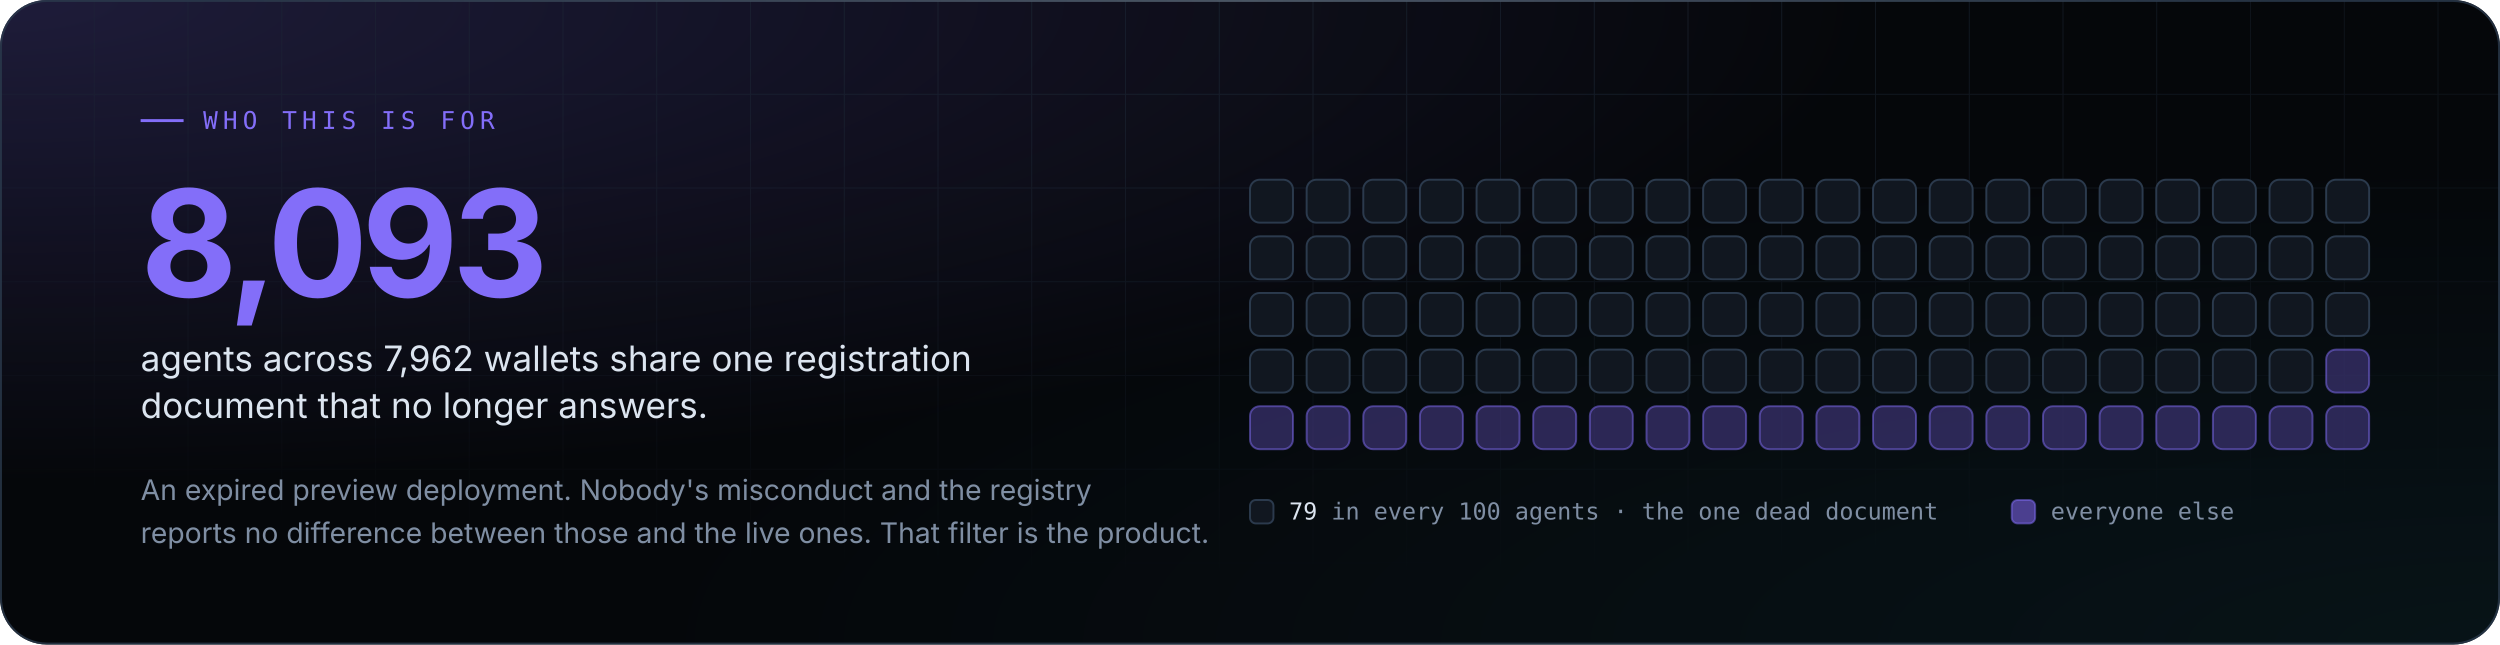
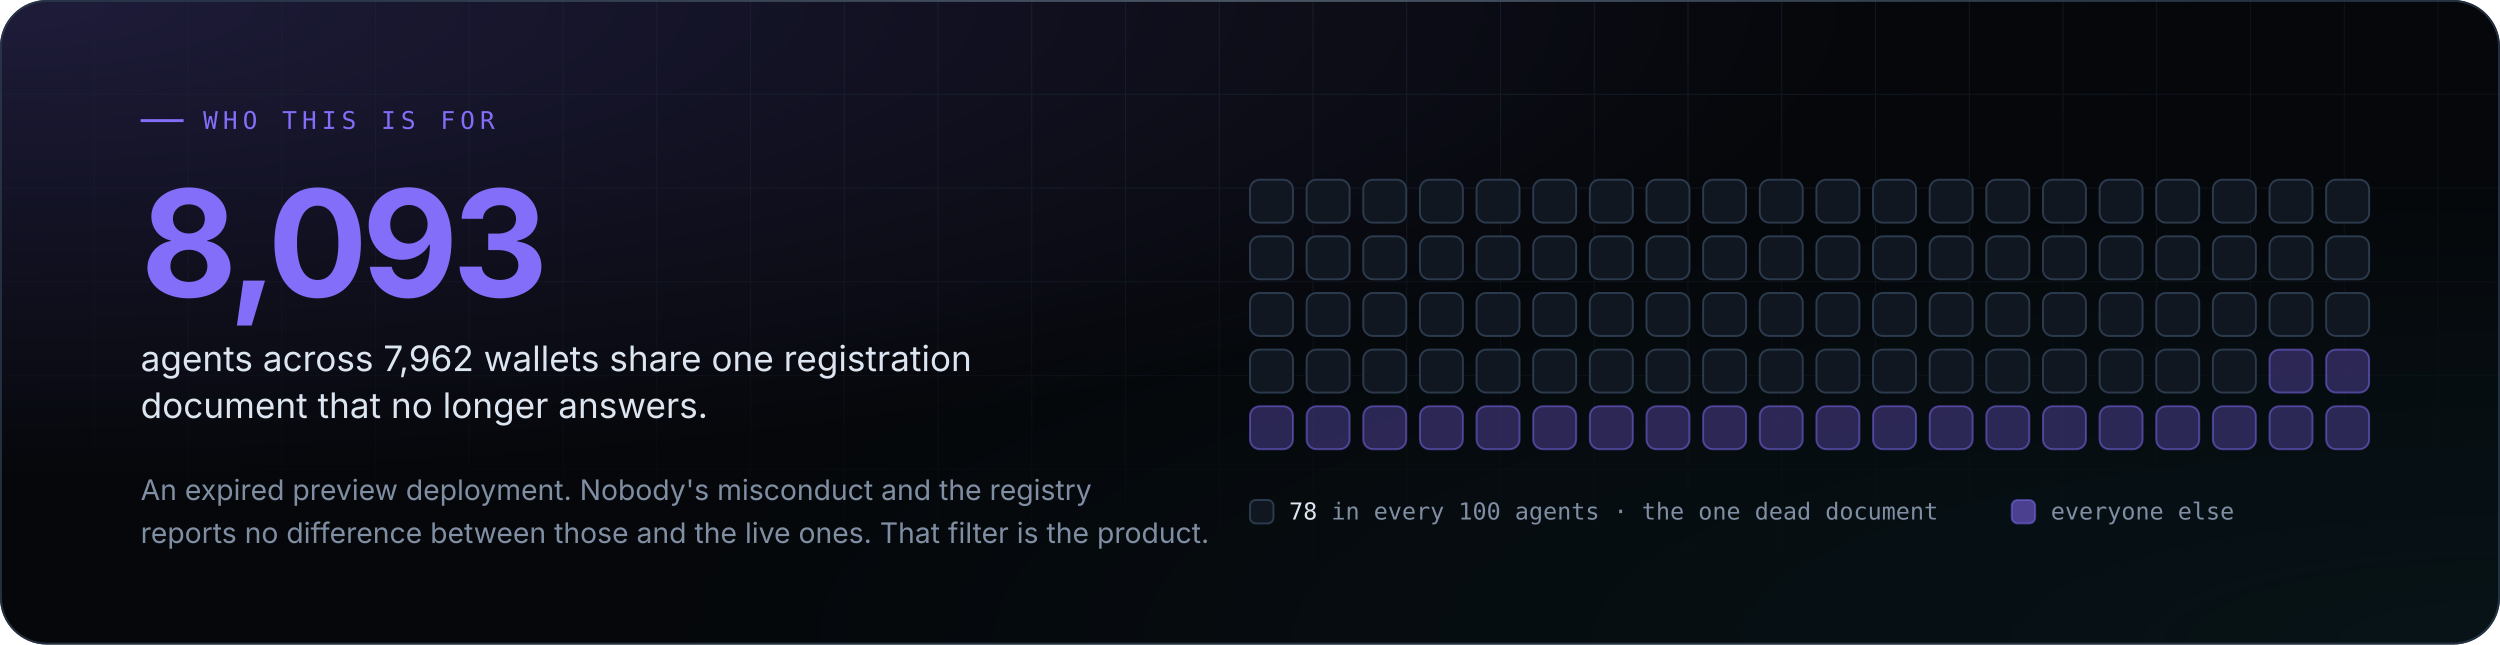
- <svg xmlns="http://www.w3.org/2000/svg" width="1280" height="330" viewBox="0 0 1280 330" role="img" aria-label="8,093 of 10,309 agents, across 7,962 wallets, share one registration document that no longer answers.">
+ <svg xmlns="http://www.w3.org/2000/svg" width="1280" height="330" viewBox="0 0 1280 330" role="img" aria-label="8,093 of 10,328 agents, across 7,962 wallets, share one registration document that no longer answers.">
  <style>
.sans{font-family:'Space Grotesk','Inter',-apple-system,BlinkMacSystemFont,'Segoe UI',Helvetica,Arial,sans-serif}
.body{font-family:'Inter',-apple-system,BlinkMacSystemFont,'Segoe UI',Helvetica,Arial,sans-serif}
.mono{font-family:'JetBrains Mono',ui-monospace,SFMono-Regular,Menlo,Consolas,monospace}
.in{animation:in .9s cubic-bezier(.16,1,.3,1) backwards;animation-delay:var(--d,0s)}
@keyframes in{from{opacity:0;transform:translateY(10px)}}
@keyframes spin{to{transform:rotate(360deg)}}

.c{fill:#4b3f8f;fill-opacity:.55;stroke:#836ef9;stroke-opacity:.5;transform-box:fill-box;transform-origin:center;animation:ci .6s cubic-bezier(.16,1,.3,1) backwards}
.c.on{fill:#111720;fill-opacity:1;stroke:#2b3a4d;stroke-opacity:1;animation:ci .6s cubic-bezier(.16,1,.3,1) backwards,dim 5s cubic-bezier(.65,0,.35,1) infinite}
@keyframes ci{from{opacity:0;transform:scale(.4)}}
@keyframes dim{0%,100%{opacity:1}50%{opacity:.55}}

@media (prefers-reduced-motion:reduce){
  *{animation:none!important}
  .rm-hide{opacity:0!important}
}
</style>
  <defs>
    <radialGradient id="g0" cx="0.0" cy="0.0" r=".75">
      <stop offset="0" stop-color="#836ef9" stop-opacity="0.200" />
      <stop offset="1" stop-color="#836ef9" stop-opacity="0" />
    </radialGradient>
    <radialGradient id="g1" cx="1.0" cy="1.0" r=".75">
      <stop offset="0" stop-color="#22d3ee" stop-opacity="0.060" />
      <stop offset="1" stop-color="#22d3ee" stop-opacity="0" />
    </radialGradient>
    <pattern id="grid" width="48" height="48" patternUnits="userSpaceOnUse">
      <path d="M48 0H0V48" fill="none" stroke="#1d2836" stroke-width="1" />
    </pattern>
    <radialGradient id="gridmask-g" cx=".5" cy="0" r=".9">
      <stop offset=".2" stop-color="#fff" stop-opacity="0.55" />
      <stop offset="1" stop-color="#fff" stop-opacity="0" />
    </radialGradient>
    <mask id="gridmask">
      <rect width="1280" height="330" fill="url(#gridmask-g)" />
    </mask>
    <linearGradient id="edge" x1="0" x2="1">
      <stop offset="0" stop-color="#ffffff" stop-opacity="0" />
      <stop offset=".5" stop-color="#ffffff" stop-opacity="0.16" />
      <stop offset="1" stop-color="#ffffff" stop-opacity="0" />
    </linearGradient>
    <clipPath id="frame">
      <rect width="1280" height="330" rx="24" />
    </clipPath>
  </defs>
  <rect width="1280" height="330" rx="24" fill="#05070a" />
  <g clip-path="url(#frame)">
    <rect width="1280" height="330" rx="24" fill="url(#g0)" />
    <rect width="1280" height="330" rx="24" fill="url(#g1)" />
    <rect width="1280" height="330" fill="url(#grid)" mask="url(#gridmask)" />
  </g>
  <rect x=".5" y=".5" width="1279" height="329" rx="23.5" fill="none" stroke="#2b3a4d" stroke-opacity=".8" />
  <rect x="120" y="0" width="1040" height="1" fill="url(#edge)" />
  <g class="in" style="--d:0s">
    <rect x="72" y="61" width="22" height="1.5" fill="#836ef9" />
    <text x="104" y="66" class="mono" font-size="12.5" letter-spacing="2.6" fill="#836ef9">WHO THIS IS FOR</text>
  </g>
  <text x="72" y="152" class="sans in" style="--d:.1s" font-size="76" font-weight="700" letter-spacing="-3" fill="#836ef9">8,093</text>
  <text x="72" y="190" class="body in" style="--d:.2s" font-size="18" fill="#dce5f0">agents across 7,962 wallets share one registration</text>
  <text x="72" y="214" class="body in" style="--d:.2s" font-size="18" fill="#dce5f0">document that no longer answers.</text>
  <text x="72" y="256" class="body in" style="--d:.3s" font-size="14.5" fill="#7f8ea3">An expired preview deployment. Nobody's misconduct and the registry</text>
  <text x="72" y="278" class="body in" style="--d:.3s" font-size="14.5" fill="#7f8ea3">reports no difference between those and the live ones. That filter is the product.</text>
  <rect x="640" y="92" width="22" height="22" rx="5" class="c on" style="animation-delay:0.30s,2.50s" />
  <rect x="669" y="92" width="22" height="22" rx="5" class="c on" style="animation-delay:0.33s,2.54s" />
  <rect x="698" y="92" width="22" height="22" rx="5" class="c on" style="animation-delay:0.37s,2.57s" />
  <rect x="727" y="92" width="22" height="22" rx="5" class="c on" style="animation-delay:0.41s,2.61s" />
  <rect x="756" y="92" width="22" height="22" rx="5" class="c on" style="animation-delay:0.44s,2.64s" />
  <rect x="785" y="92" width="22" height="22" rx="5" class="c on" style="animation-delay:0.47s,2.68s" />
  <rect x="814" y="92" width="22" height="22" rx="5" class="c on" style="animation-delay:0.51s,2.71s" />
  <rect x="843" y="92" width="22" height="22" rx="5" class="c on" style="animation-delay:0.55s,2.75s" />
  <rect x="872" y="92" width="22" height="22" rx="5" class="c on" style="animation-delay:0.58s,2.78s" />
  <rect x="901" y="92" width="22" height="22" rx="5" class="c on" style="animation-delay:0.61s,2.82s" />
  <rect x="930" y="92" width="22" height="22" rx="5" class="c on" style="animation-delay:0.65s,2.85s" />
  <rect x="959" y="92" width="22" height="22" rx="5" class="c on" style="animation-delay:0.69s,2.89s" />
  <rect x="988" y="92" width="22" height="22" rx="5" class="c on" style="animation-delay:0.72s,2.92s" />
  <rect x="1017" y="92" width="22" height="22" rx="5" class="c on" style="animation-delay:0.76s,2.96s" />
  <rect x="1046" y="92" width="22" height="22" rx="5" class="c on" style="animation-delay:0.79s,2.99s" />
  <rect x="1075" y="92" width="22" height="22" rx="5" class="c on" style="animation-delay:0.82s,3.03s" />
  <rect x="1104" y="92" width="22" height="22" rx="5" class="c on" style="animation-delay:0.86s,3.06s" />
  <rect x="1133" y="92" width="22" height="22" rx="5" class="c on" style="animation-delay:0.90s,3.10s" />
  <rect x="1162" y="92" width="22" height="22" rx="5" class="c on" style="animation-delay:0.93s,3.13s" />
  <rect x="1191" y="92" width="22" height="22" rx="5" class="c on" style="animation-delay:0.97s,3.17s" />
  <rect x="640" y="121" width="22" height="22" rx="5" class="c on" style="animation-delay:0.35s,2.55s" />
  <rect x="669" y="121" width="22" height="22" rx="5" class="c on" style="animation-delay:0.39s,2.58s" />
  <rect x="698" y="121" width="22" height="22" rx="5" class="c on" style="animation-delay:0.42s,2.62s" />
  <rect x="727" y="121" width="22" height="22" rx="5" class="c on" style="animation-delay:0.46s,2.66s" />
  <rect x="756" y="121" width="22" height="22" rx="5" class="c on" style="animation-delay:0.49s,2.69s" />
  <rect x="785" y="121" width="22" height="22" rx="5" class="c on" style="animation-delay:0.53s,2.73s" />
  <rect x="814" y="121" width="22" height="22" rx="5" class="c on" style="animation-delay:0.56s,2.76s" />
  <rect x="843" y="121" width="22" height="22" rx="5" class="c on" style="animation-delay:0.59s,2.79s" />
  <rect x="872" y="121" width="22" height="22" rx="5" class="c on" style="animation-delay:0.63s,2.83s" />
  <rect x="901" y="121" width="22" height="22" rx="5" class="c on" style="animation-delay:0.67s,2.87s" />
  <rect x="930" y="121" width="22" height="22" rx="5" class="c on" style="animation-delay:0.70s,2.90s" />
  <rect x="959" y="121" width="22" height="22" rx="5" class="c on" style="animation-delay:0.73s,2.94s" />
  <rect x="988" y="121" width="22" height="22" rx="5" class="c on" style="animation-delay:0.77s,2.97s" />
  <rect x="1017" y="121" width="22" height="22" rx="5" class="c on" style="animation-delay:0.81s,3.01s" />
  <rect x="1046" y="121" width="22" height="22" rx="5" class="c on" style="animation-delay:0.84s,3.04s" />
  <rect x="1075" y="121" width="22" height="22" rx="5" class="c on" style="animation-delay:0.88s,3.08s" />
  <rect x="1104" y="121" width="22" height="22" rx="5" class="c on" style="animation-delay:0.91s,3.11s" />
  <rect x="1133" y="121" width="22" height="22" rx="5" class="c on" style="animation-delay:0.95s,3.15s" />
  <rect x="1162" y="121" width="22" height="22" rx="5" class="c on" style="animation-delay:0.98s,3.18s" />
  <rect x="1191" y="121" width="22" height="22" rx="5" class="c on" style="animation-delay:1.02s,3.22s" />
  <rect x="640" y="150" width="22" height="22" rx="5" class="c on" style="animation-delay:0.40s,2.60s" />
  <rect x="669" y="150" width="22" height="22" rx="5" class="c on" style="animation-delay:0.43s,2.64s" />
  <rect x="698" y="150" width="22" height="22" rx="5" class="c on" style="animation-delay:0.47s,2.67s" />
  <rect x="727" y="150" width="22" height="22" rx="5" class="c on" style="animation-delay:0.51s,2.71s" />
  <rect x="756" y="150" width="22" height="22" rx="5" class="c on" style="animation-delay:0.54s,2.74s" />
  <rect x="785" y="150" width="22" height="22" rx="5" class="c on" style="animation-delay:0.57s,2.78s" />
  <rect x="814" y="150" width="22" height="22" rx="5" class="c on" style="animation-delay:0.61s,2.81s" />
  <rect x="843" y="150" width="22" height="22" rx="5" class="c on" style="animation-delay:0.65s,2.85s" />
  <rect x="872" y="150" width="22" height="22" rx="5" class="c on" style="animation-delay:0.68s,2.88s" />
  <rect x="901" y="150" width="22" height="22" rx="5" class="c on" style="animation-delay:0.72s,2.92s" />
  <rect x="930" y="150" width="22" height="22" rx="5" class="c on" style="animation-delay:0.75s,2.95s" />
  <rect x="959" y="150" width="22" height="22" rx="5" class="c on" style="animation-delay:0.78s,2.99s" />
  <rect x="988" y="150" width="22" height="22" rx="5" class="c on" style="animation-delay:0.82s,3.02s" />
  <rect x="1017" y="150" width="22" height="22" rx="5" class="c on" style="animation-delay:0.85s,3.06s" />
  <rect x="1046" y="150" width="22" height="22" rx="5" class="c on" style="animation-delay:0.89s,3.09s" />
  <rect x="1075" y="150" width="22" height="22" rx="5" class="c on" style="animation-delay:0.93s,3.12s" />
  <rect x="1104" y="150" width="22" height="22" rx="5" class="c on" style="animation-delay:0.96s,3.16s" />
  <rect x="1133" y="150" width="22" height="22" rx="5" class="c on" style="animation-delay:1.00s,3.20s" />
  <rect x="1162" y="150" width="22" height="22" rx="5" class="c on" style="animation-delay:1.03s,3.23s" />
  <rect x="1191" y="150" width="22" height="22" rx="5" class="c on" style="animation-delay:1.06s,3.27s" />
  <rect x="640" y="179" width="22" height="22" rx="5" class="c on" style="animation-delay:0.45s,2.65s" />
  <rect x="669" y="179" width="22" height="22" rx="5" class="c on" style="animation-delay:0.48s,2.69s" />
  <rect x="698" y="179" width="22" height="22" rx="5" class="c on" style="animation-delay:0.52s,2.72s" />
  <rect x="727" y="179" width="22" height="22" rx="5" class="c on" style="animation-delay:0.55s,2.75s" />
  <rect x="756" y="179" width="22" height="22" rx="5" class="c on" style="animation-delay:0.59s,2.79s" />
  <rect x="785" y="179" width="22" height="22" rx="5" class="c on" style="animation-delay:0.62s,2.83s" />
  <rect x="814" y="179" width="22" height="22" rx="5" class="c on" style="animation-delay:0.66s,2.86s" />
  <rect x="843" y="179" width="22" height="22" rx="5" class="c on" style="animation-delay:0.70s,2.90s" />
  <rect x="872" y="179" width="22" height="22" rx="5" class="c on" style="animation-delay:0.73s,2.93s" />
  <rect x="901" y="179" width="22" height="22" rx="5" class="c on" style="animation-delay:0.77s,2.97s" />
  <rect x="930" y="179" width="22" height="22" rx="5" class="c on" style="animation-delay:0.80s,3.00s" />
  <rect x="959" y="179" width="22" height="22" rx="5" class="c on" style="animation-delay:0.83s,3.04s" />
  <rect x="988" y="179" width="22" height="22" rx="5" class="c on" style="animation-delay:0.87s,3.07s" />
  <rect x="1017" y="179" width="22" height="22" rx="5" class="c on" style="animation-delay:0.91s,3.11s" />
  <rect x="1046" y="179" width="22" height="22" rx="5" class="c on" style="animation-delay:0.94s,3.14s" />
  <rect x="1075" y="179" width="22" height="22" rx="5" class="c on" style="animation-delay:0.98s,3.18s" />
  <rect x="1104" y="179" width="22" height="22" rx="5" class="c on" style="animation-delay:1.01s,3.21s" />
  <rect x="1133" y="179" width="22" height="22" rx="5" class="c on" style="animation-delay:1.05s,3.25s" />
-   <rect x="1162" y="179" width="22" height="22" rx="5" class="c on" style="animation-delay:1.08s,3.28s" />
+   <rect x="1162" y="179" width="22" height="22" rx="5" class="c" style="animation-delay:1.08s" />
  <rect x="1191" y="179" width="22" height="22" rx="5" class="c" style="animation-delay:1.11s" />
  <rect x="640" y="208" width="22" height="22" rx="5" class="c" style="animation-delay:0.50s" />
  <rect x="669" y="208" width="22" height="22" rx="5" class="c" style="animation-delay:0.54s" />
  <rect x="698" y="208" width="22" height="22" rx="5" class="c" style="animation-delay:0.57s" />
  <rect x="727" y="208" width="22" height="22" rx="5" class="c" style="animation-delay:0.60s" />
  <rect x="756" y="208" width="22" height="22" rx="5" class="c" style="animation-delay:0.64s" />
  <rect x="785" y="208" width="22" height="22" rx="5" class="c" style="animation-delay:0.68s" />
  <rect x="814" y="208" width="22" height="22" rx="5" class="c" style="animation-delay:0.71s" />
  <rect x="843" y="208" width="22" height="22" rx="5" class="c" style="animation-delay:0.75s" />
  <rect x="872" y="208" width="22" height="22" rx="5" class="c" style="animation-delay:0.78s" />
  <rect x="901" y="208" width="22" height="22" rx="5" class="c" style="animation-delay:0.82s" />
  <rect x="930" y="208" width="22" height="22" rx="5" class="c" style="animation-delay:0.85s" />
  <rect x="959" y="208" width="22" height="22" rx="5" class="c" style="animation-delay:0.89s" />
  <rect x="988" y="208" width="22" height="22" rx="5" class="c" style="animation-delay:0.92s" />
  <rect x="1017" y="208" width="22" height="22" rx="5" class="c" style="animation-delay:0.96s" />
  <rect x="1046" y="208" width="22" height="22" rx="5" class="c" style="animation-delay:0.99s" />
  <rect x="1075" y="208" width="22" height="22" rx="5" class="c" style="animation-delay:1.03s" />
  <rect x="1104" y="208" width="22" height="22" rx="5" class="c" style="animation-delay:1.06s" />
  <rect x="1133" y="208" width="22" height="22" rx="5" class="c" style="animation-delay:1.10s" />
  <rect x="1162" y="208" width="22" height="22" rx="5" class="c" style="animation-delay:1.13s" />
  <rect x="1191" y="208" width="22" height="22" rx="5" class="c" style="animation-delay:1.17s" />
  <g class="in" style="--d:1s">
    <rect x="640" y="256" width="12" height="12" rx="3" fill="#111720" stroke="#2b3a4d" />
    <text x="660" y="266" class="mono" font-size="12" fill="#7f8ea3">
-       <tspan fill="#dce5f0">79</tspan> in every 100 agents · the one dead document</text>
+       <tspan fill="#dce5f0">78</tspan> in every 100 agents · the one dead document</text>
    <rect x="1030" y="256" width="12" height="12" rx="3" fill="#4b3f8f" stroke="#836ef9" stroke-opacity=".5" />
    <text x="1050" y="266" class="mono" font-size="12" fill="#7f8ea3">everyone else</text>
  </g>
</svg>
